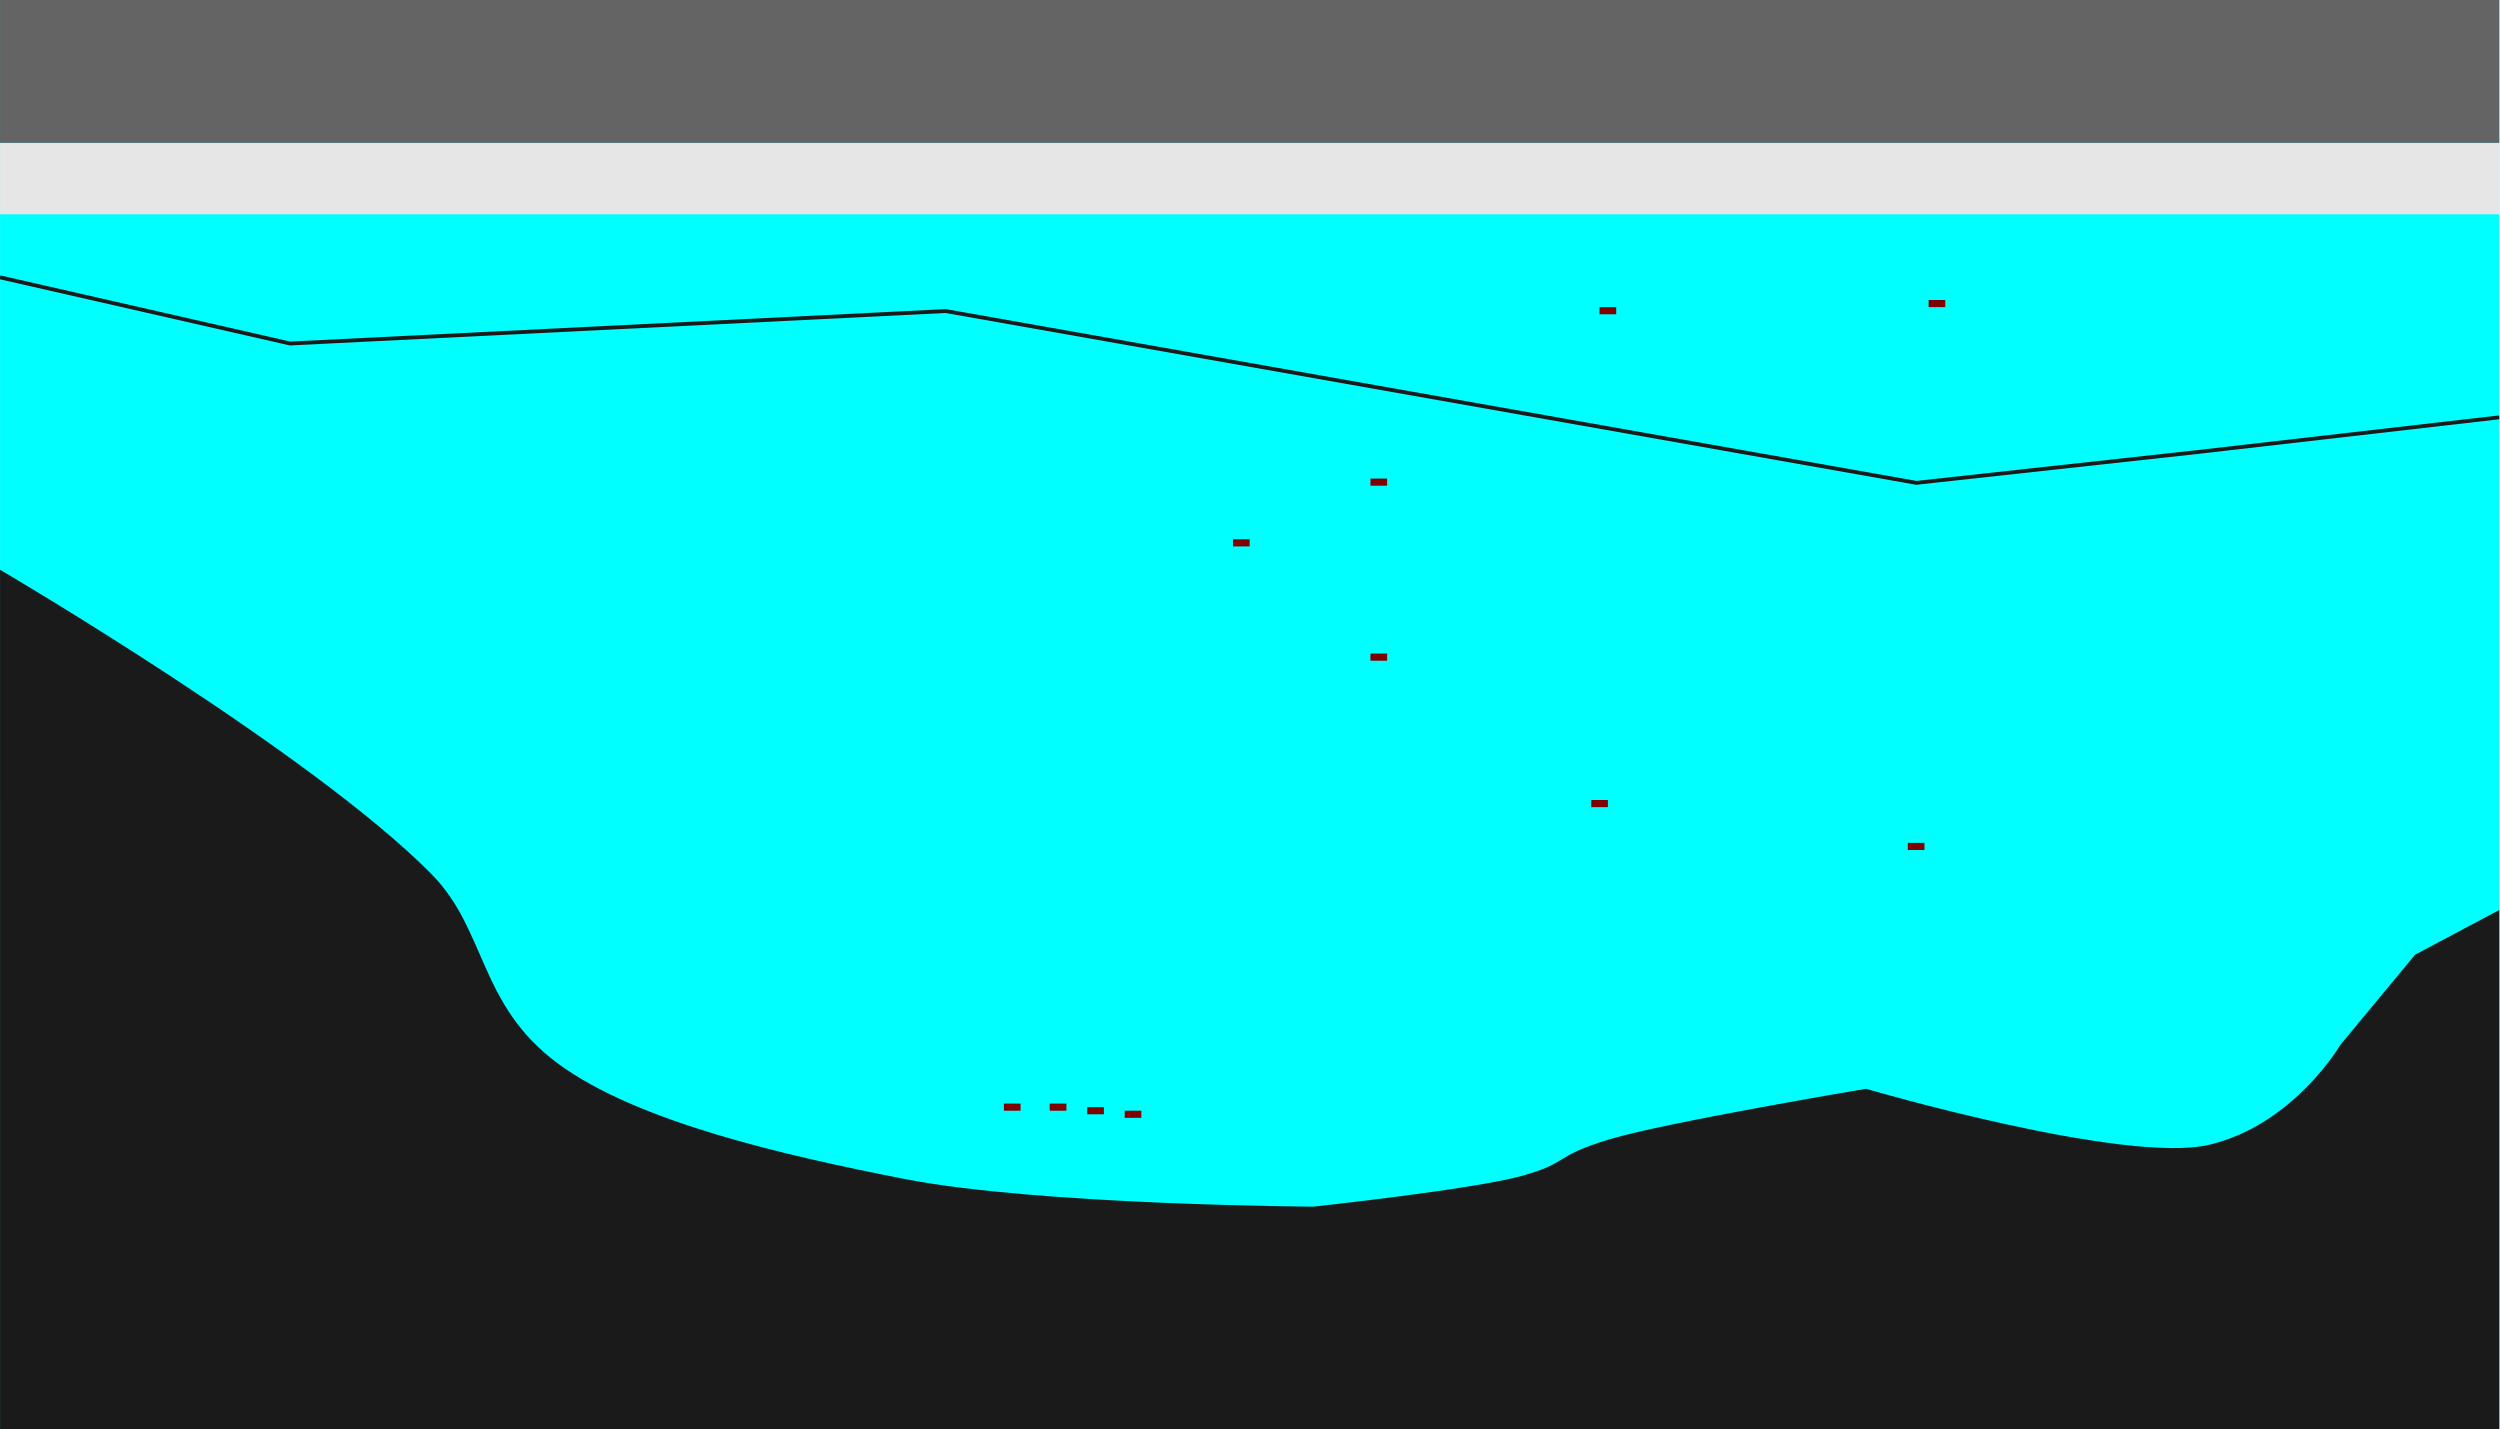
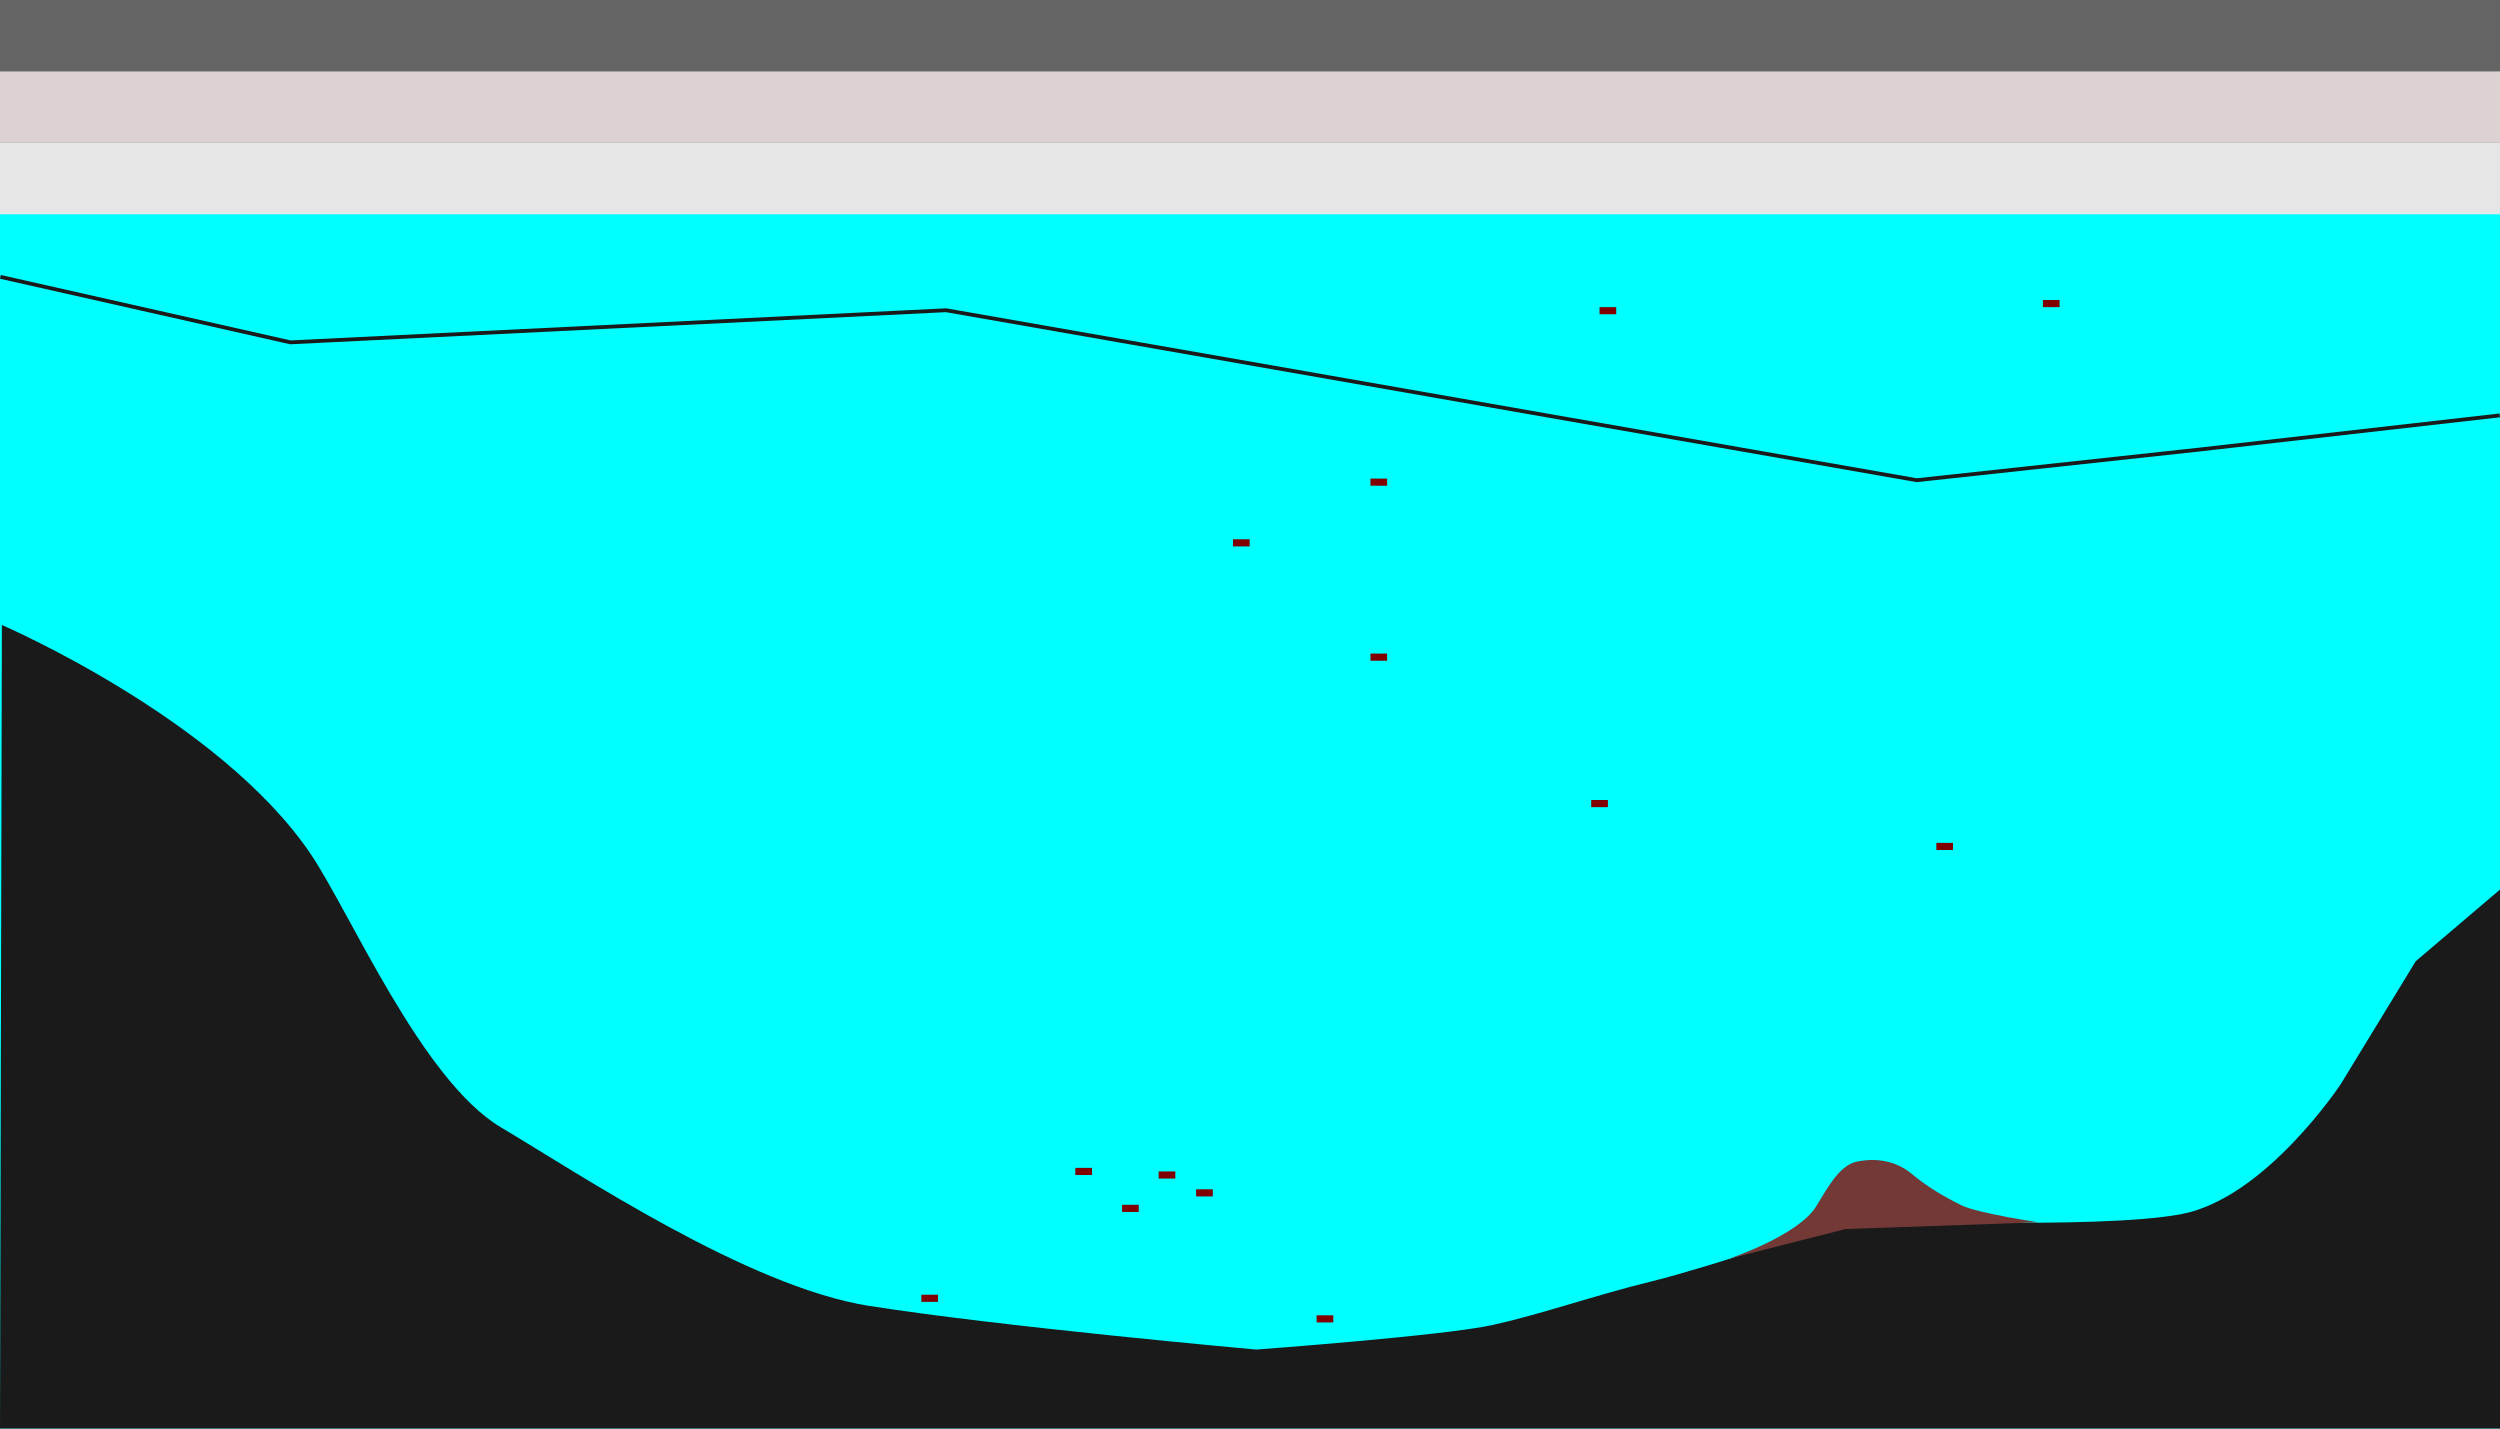
<svg xmlns="http://www.w3.org/2000/svg" width="700" height="400" viewBox="0 0 185.208 105.833" version="1.1" id="svg1">
  <defs id="defs1" />
  <g id="layer1">
-     <rect style="fill:#00ffff;stroke:none;stroke-width:1.606" id="rect1" width="185.153" height="105.833" x="0.003" y="0" />
-     <rect style="fill:#e6e6e6;stroke:none;stroke-width:0.994" id="rect2" width="185.153" height="5.292" x="0.003" y="10.583" />
-     <rect style="fill:#646464;fill-opacity:1;stroke:none;stroke-width:1.405" id="rect2-5" width="185.153" height="10.583" x="0.003" y="-3.5527137e-15" />
-     <path style="fill:#1a1a1a;fill-opacity:1;stroke:none;stroke-width:1.429" d="m 0.003,42.208 c 0,0 23.093,13.531 32,22.587 4.037,4.105 3.471,9.666 9.32,13.988 5.849,4.321 16.718,6.8 25.666,8.555 9.87,1.936 30.28,2.055 30.28,2.055 0,0 11.799,-1.267 15.428,-2.268 3.63,-1.001 2.289,-1.435 6.496,-2.708 4.206,-1.273 19.045,-3.755 19.045,-3.755 0,0 19.191,5.621 25.435,4.144 6.244,-1.477 9.699,-7.385 9.699,-7.385 l 5.543,-6.693 6.242,-3.315 v 43.683 l -185.153,7e-5 z" id="path2" />
-     <path style="fill:none;fill-opacity:1;stroke:#1a1a1a;stroke-width:0.286;stroke-dasharray:none;stroke-opacity:1" d="m 0.003,20.545 21.481,4.903 48.57,-2.405 71.911,12.728 20.821,-2.282 22.369,-2.572" id="path3" />
+     <rect style="fill:#00ffff;stroke:none;stroke-width:1.606" id="rect1" width="185.208" height="105.833" x="0" y="0" />
+     <rect style="fill:#e6e6e6;stroke:none;stroke-width:0.994" id="rect2" width="185.208" height="5.292" x="0" y="10.583" />
+     <rect style="fill:#646464;fill-opacity:1;stroke:none;stroke-width:1.406" id="rect2-5" width="185.208" height="10.583" x="0" y="-3.5527137e-15" />
+     <path style="fill:#1a1a1a;fill-opacity:1;stroke:none;stroke-width:1.282" d="m 0.138,46.302 c 0,0 16.109,6.947 22.876,16.962 2.92,4.323 8.235,16.766 14.085,20.246 5.851,3.48 18.311,11.816 27.261,13.229 9.873,1.559 28.702,3.24 28.702,3.24 0,0 13.919,-1.02 17.55,-1.826 3.631,-0.806 7.582,-2.212 11.789,-3.237 4.208,-1.025 14.817,-4.609 14.817,-4.609 0,0 18.139,0.828 24.384,-0.361 6.245,-1.189 11.818,-9.646 11.818,-9.646 l 5.544,-9.088 6.244,-5.311 v 39.933 L 0,105.833 Z" id="path2" />
+     <path style="fill:none;fill-opacity:1;stroke:#1a1a1a;stroke-width:0.284;stroke-dasharray:none;stroke-opacity:1" d="m 0.031,20.511 21.482,4.851 48.572,-2.379 71.914,12.592 20.822,-2.257 22.37,-2.545" id="path3" />
    <rect style="fill:#800000;fill-opacity:1;stroke:none;stroke-width:0.051;stroke-dasharray:none;stroke-opacity:1" id="rect3" width="1.058" height="0.529" x="-57.522" y="-49.088" />
    <rect style="fill:#800000;fill-opacity:1;stroke:none;stroke-width:0.055;stroke-dasharray:none;stroke-opacity:1" id="rect3-2" width="1.234" height="0.529" x="91.345" y="39.952" />
    <rect style="fill:#800000;fill-opacity:1;stroke:none;stroke-width:0.055;stroke-dasharray:none;stroke-opacity:1" id="rect3-7" width="1.234" height="0.529" x="101.528" y="48.419" />
    <rect style="fill:#800000;fill-opacity:1;stroke:none;stroke-width:0.055;stroke-dasharray:none;stroke-opacity:1" id="rect3-6" width="1.234" height="0.529" x="101.528" y="35.454" />
    <rect style="fill:#800000;fill-opacity:1;stroke:none;stroke-width:0.055;stroke-dasharray:none;stroke-opacity:1" id="rect3-9" width="1.234" height="0.529" x="118.5" y="22.754" />
    <rect style="fill:#800000;fill-opacity:1;stroke:none;stroke-width:0.055;stroke-dasharray:none;stroke-opacity:1" id="rect3-3" width="1.234" height="0.529" x="117.883" y="59.267" />
-     <rect style="fill:#800000;fill-opacity:1;stroke:none;stroke-width:0.055;stroke-dasharray:none;stroke-opacity:1" id="rect3-22" width="1.234" height="0.529" x="142.879" y="22.225" />
-     <rect style="fill:#800000;fill-opacity:1;stroke:none;stroke-width:0.055;stroke-dasharray:none;stroke-opacity:1" id="rect3-36" width="1.234" height="0.529" x="141.336" y="62.442" />
-     <rect style="fill:#800000;fill-opacity:1;stroke:none;stroke-width:0.055;stroke-dasharray:none;stroke-opacity:1" id="rect3-4" width="1.234" height="0.529" x="74.372" y="81.756" />
-     <rect style="fill:#800000;fill-opacity:1;stroke:none;stroke-width:0.055;stroke-dasharray:none;stroke-opacity:1" id="rect3-30" width="1.234" height="0.529" x="77.767" y="81.756" />
-     <rect style="fill:#800000;fill-opacity:1;stroke:none;stroke-width:0.055;stroke-dasharray:none;stroke-opacity:1" id="rect3-8" width="1.234" height="0.529" x="80.544" y="82.021" />
-     <rect style="fill:#800000;fill-opacity:1;stroke:none;stroke-width:0.055;stroke-dasharray:none;stroke-opacity:1" id="rect3-1" width="1.234" height="0.529" x="83.321" y="82.285" />
+     <rect style="fill:#800000;fill-opacity:1;stroke:none;stroke-width:0.055;stroke-dasharray:none;stroke-opacity:1" id="rect3-22" width="1.234" height="0.529" x="151.345" y="22.225" />
+     <rect style="fill:#800000;fill-opacity:1;stroke:none;stroke-width:0.055;stroke-dasharray:none;stroke-opacity:1" id="rect3-36" width="1.234" height="0.529" x="143.452" y="62.442" />
+     <rect style="fill:#800000;fill-opacity:1;stroke:none;stroke-width:0.055;stroke-dasharray:none;stroke-opacity:1" id="rect3-4" width="1.234" height="0.529" x="79.664" y="86.519" />
+     <rect style="fill:#800000;fill-opacity:1;stroke:none;stroke-width:0.055;stroke-dasharray:none;stroke-opacity:1" id="rect3-4-9" width="1.234" height="0.529" x="97.539" y="-97.971" transform="scale(1,-1)" />
+     <rect style="fill:#800000;fill-opacity:1;stroke:none;stroke-width:0.055;stroke-dasharray:none;stroke-opacity:1" id="rect3-4-9-0" width="1.234" height="0.529" x="68.255" y="95.916" />
+     <rect style="fill:#800000;fill-opacity:1;stroke:none;stroke-width:0.055;stroke-dasharray:none;stroke-opacity:1" id="rect3-30" width="1.234" height="0.529" x="83.127" y="89.255" />
+     <rect style="fill:#800000;fill-opacity:1;stroke:none;stroke-width:0.055;stroke-dasharray:none;stroke-opacity:1" id="rect3-8" width="1.234" height="0.529" x="85.836" y="86.783" />
+     <rect style="fill:#800000;fill-opacity:1;stroke:none;stroke-width:0.055;stroke-dasharray:none;stroke-opacity:1" id="rect3-1" width="1.234" height="0.529" x="88.613" y="88.106" />
+     <rect style="fill:#dcd2d2;stroke:none;stroke-width:0.994;fill-opacity:1;stroke-dasharray:none" id="rect2-53" width="185.208" height="5.292" x="0" y="5.292" />
+     <path style="fill:#723937;fill-opacity:1;stroke:none;stroke-width:0.265px;stroke-linecap:butt;stroke-linejoin:miter;stroke-opacity:1" d="m 128.105,93.243 c 0,0 5.066,-1.692 6.427,-3.847 0.729,-1.154 1.665,-3.044 3,-3.332 1.46,-0.315 2.945,-0.062 4.09,0.897 1.118,0.937 2.392,1.692 3.7,2.337 1.179,0.581 5.685,1.254 5.685,1.254 l -14.284,0.499 z" id="path1" />
  </g>
</svg>
